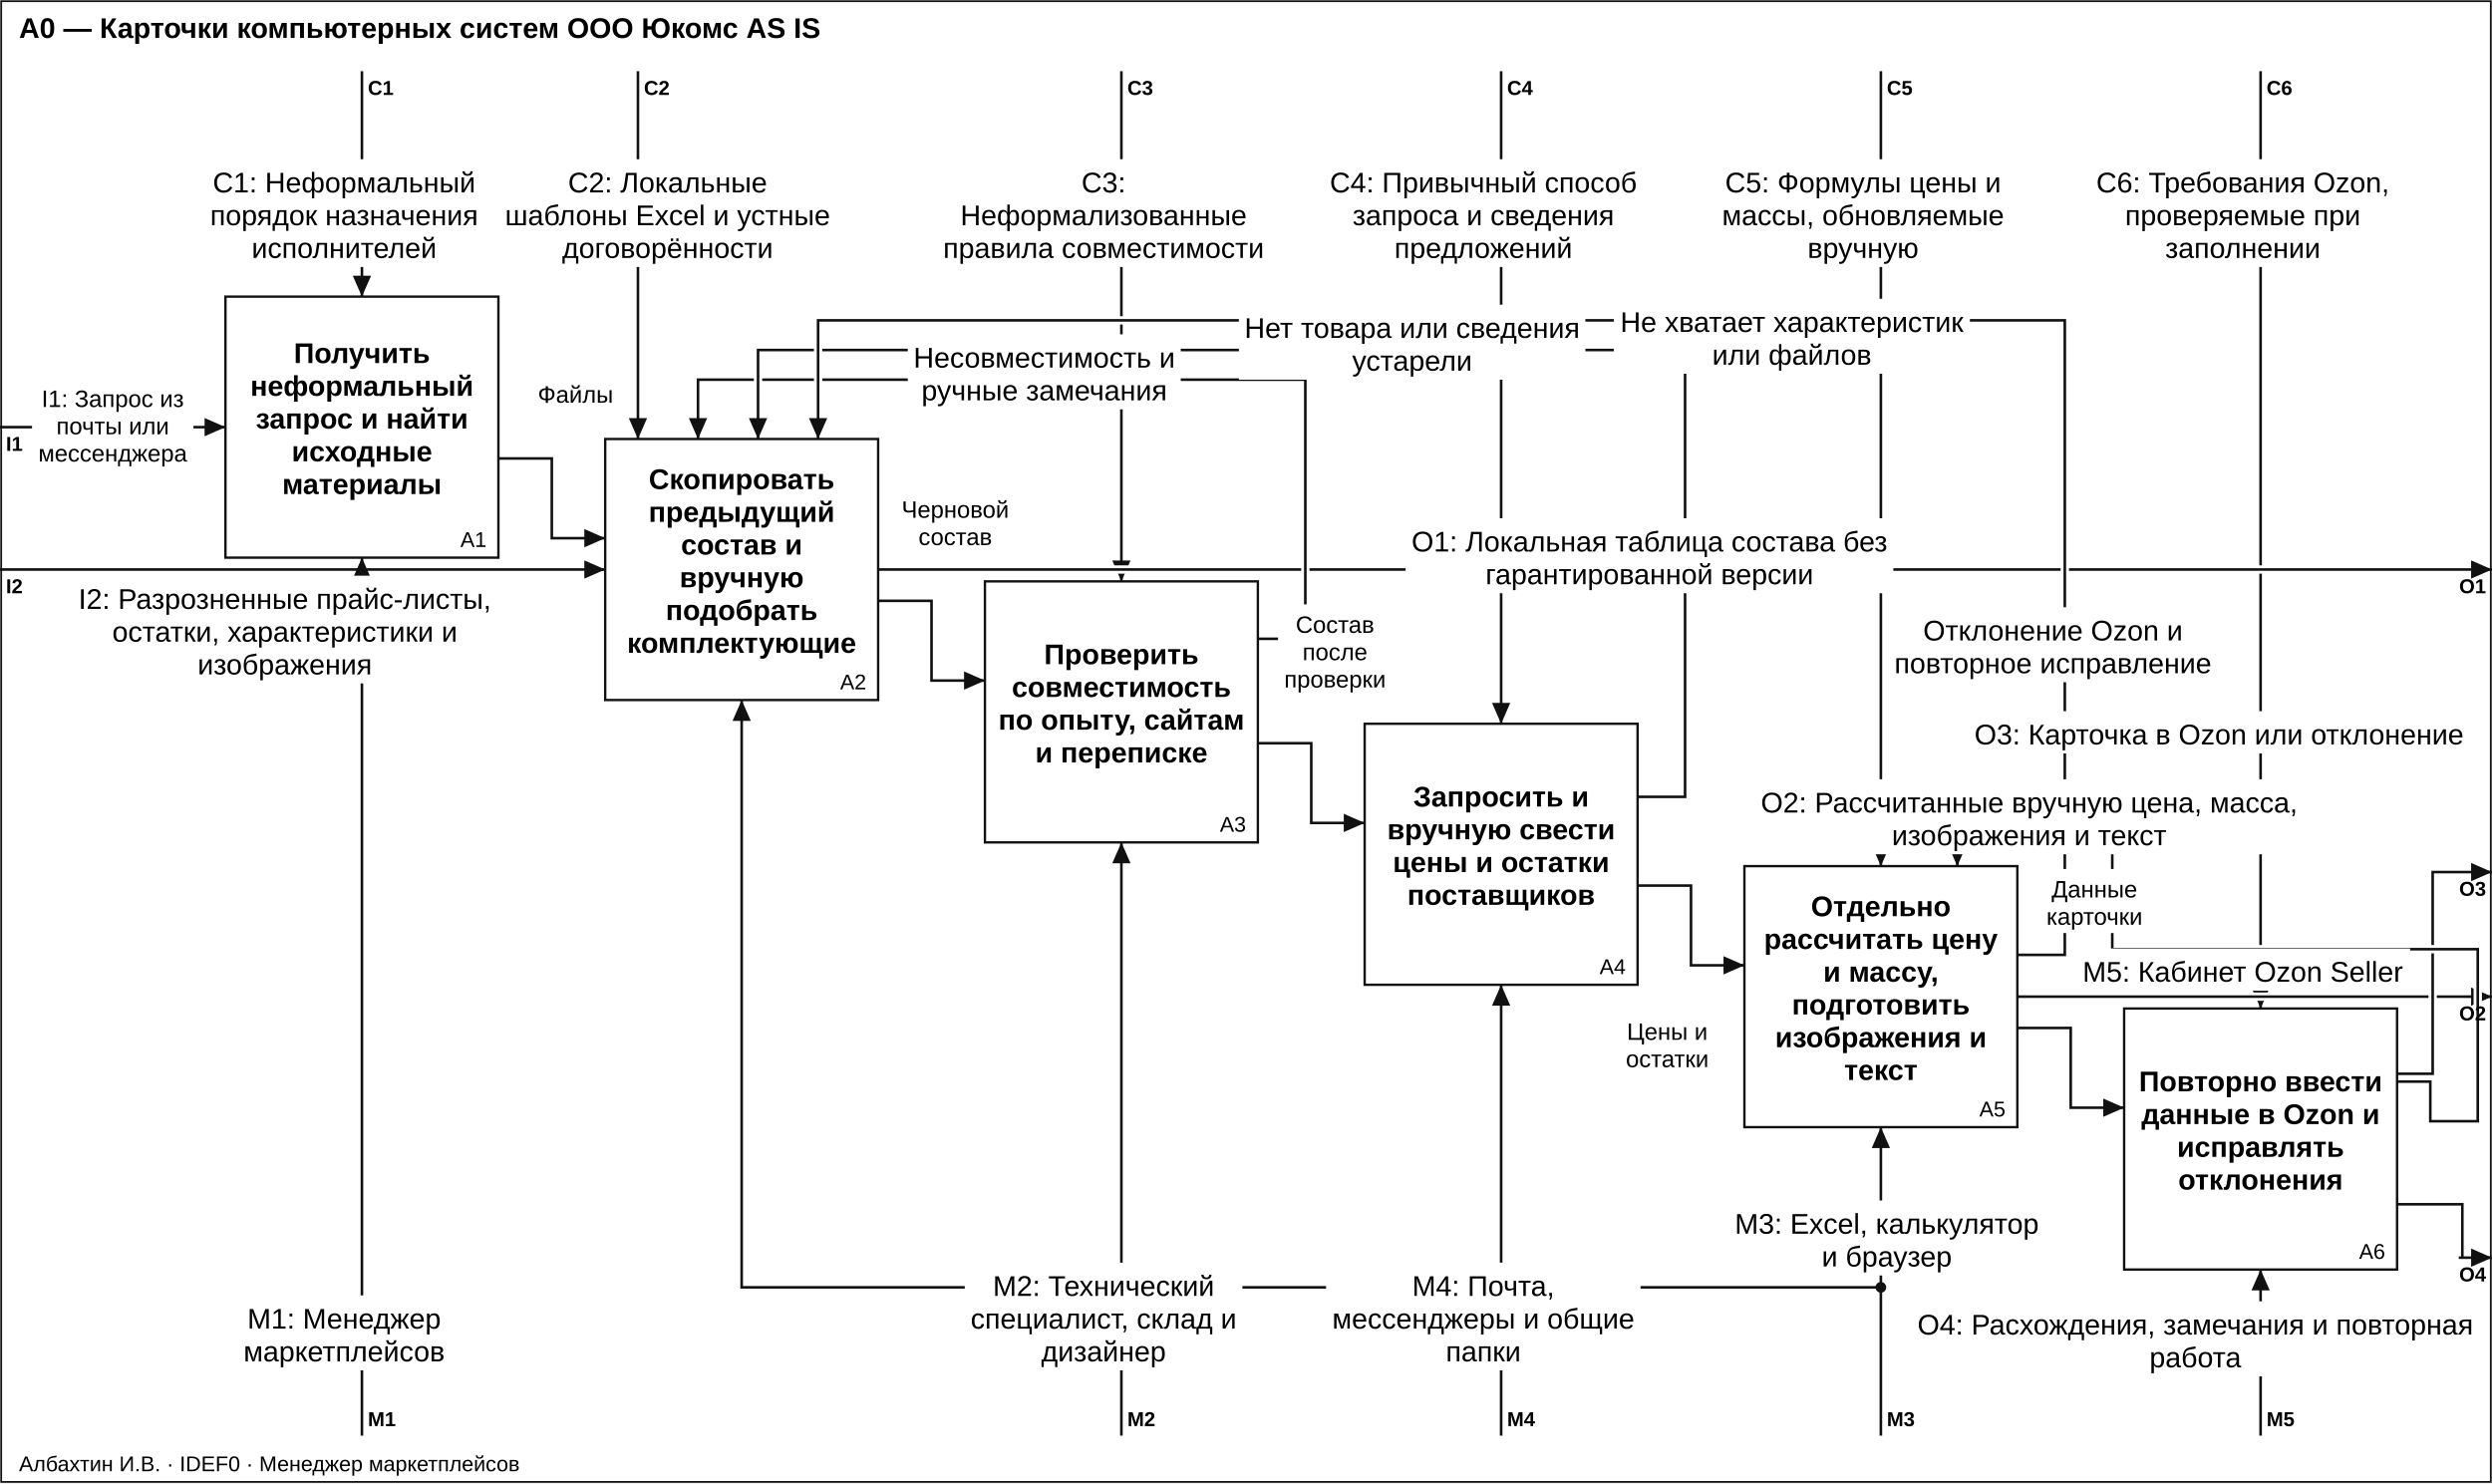
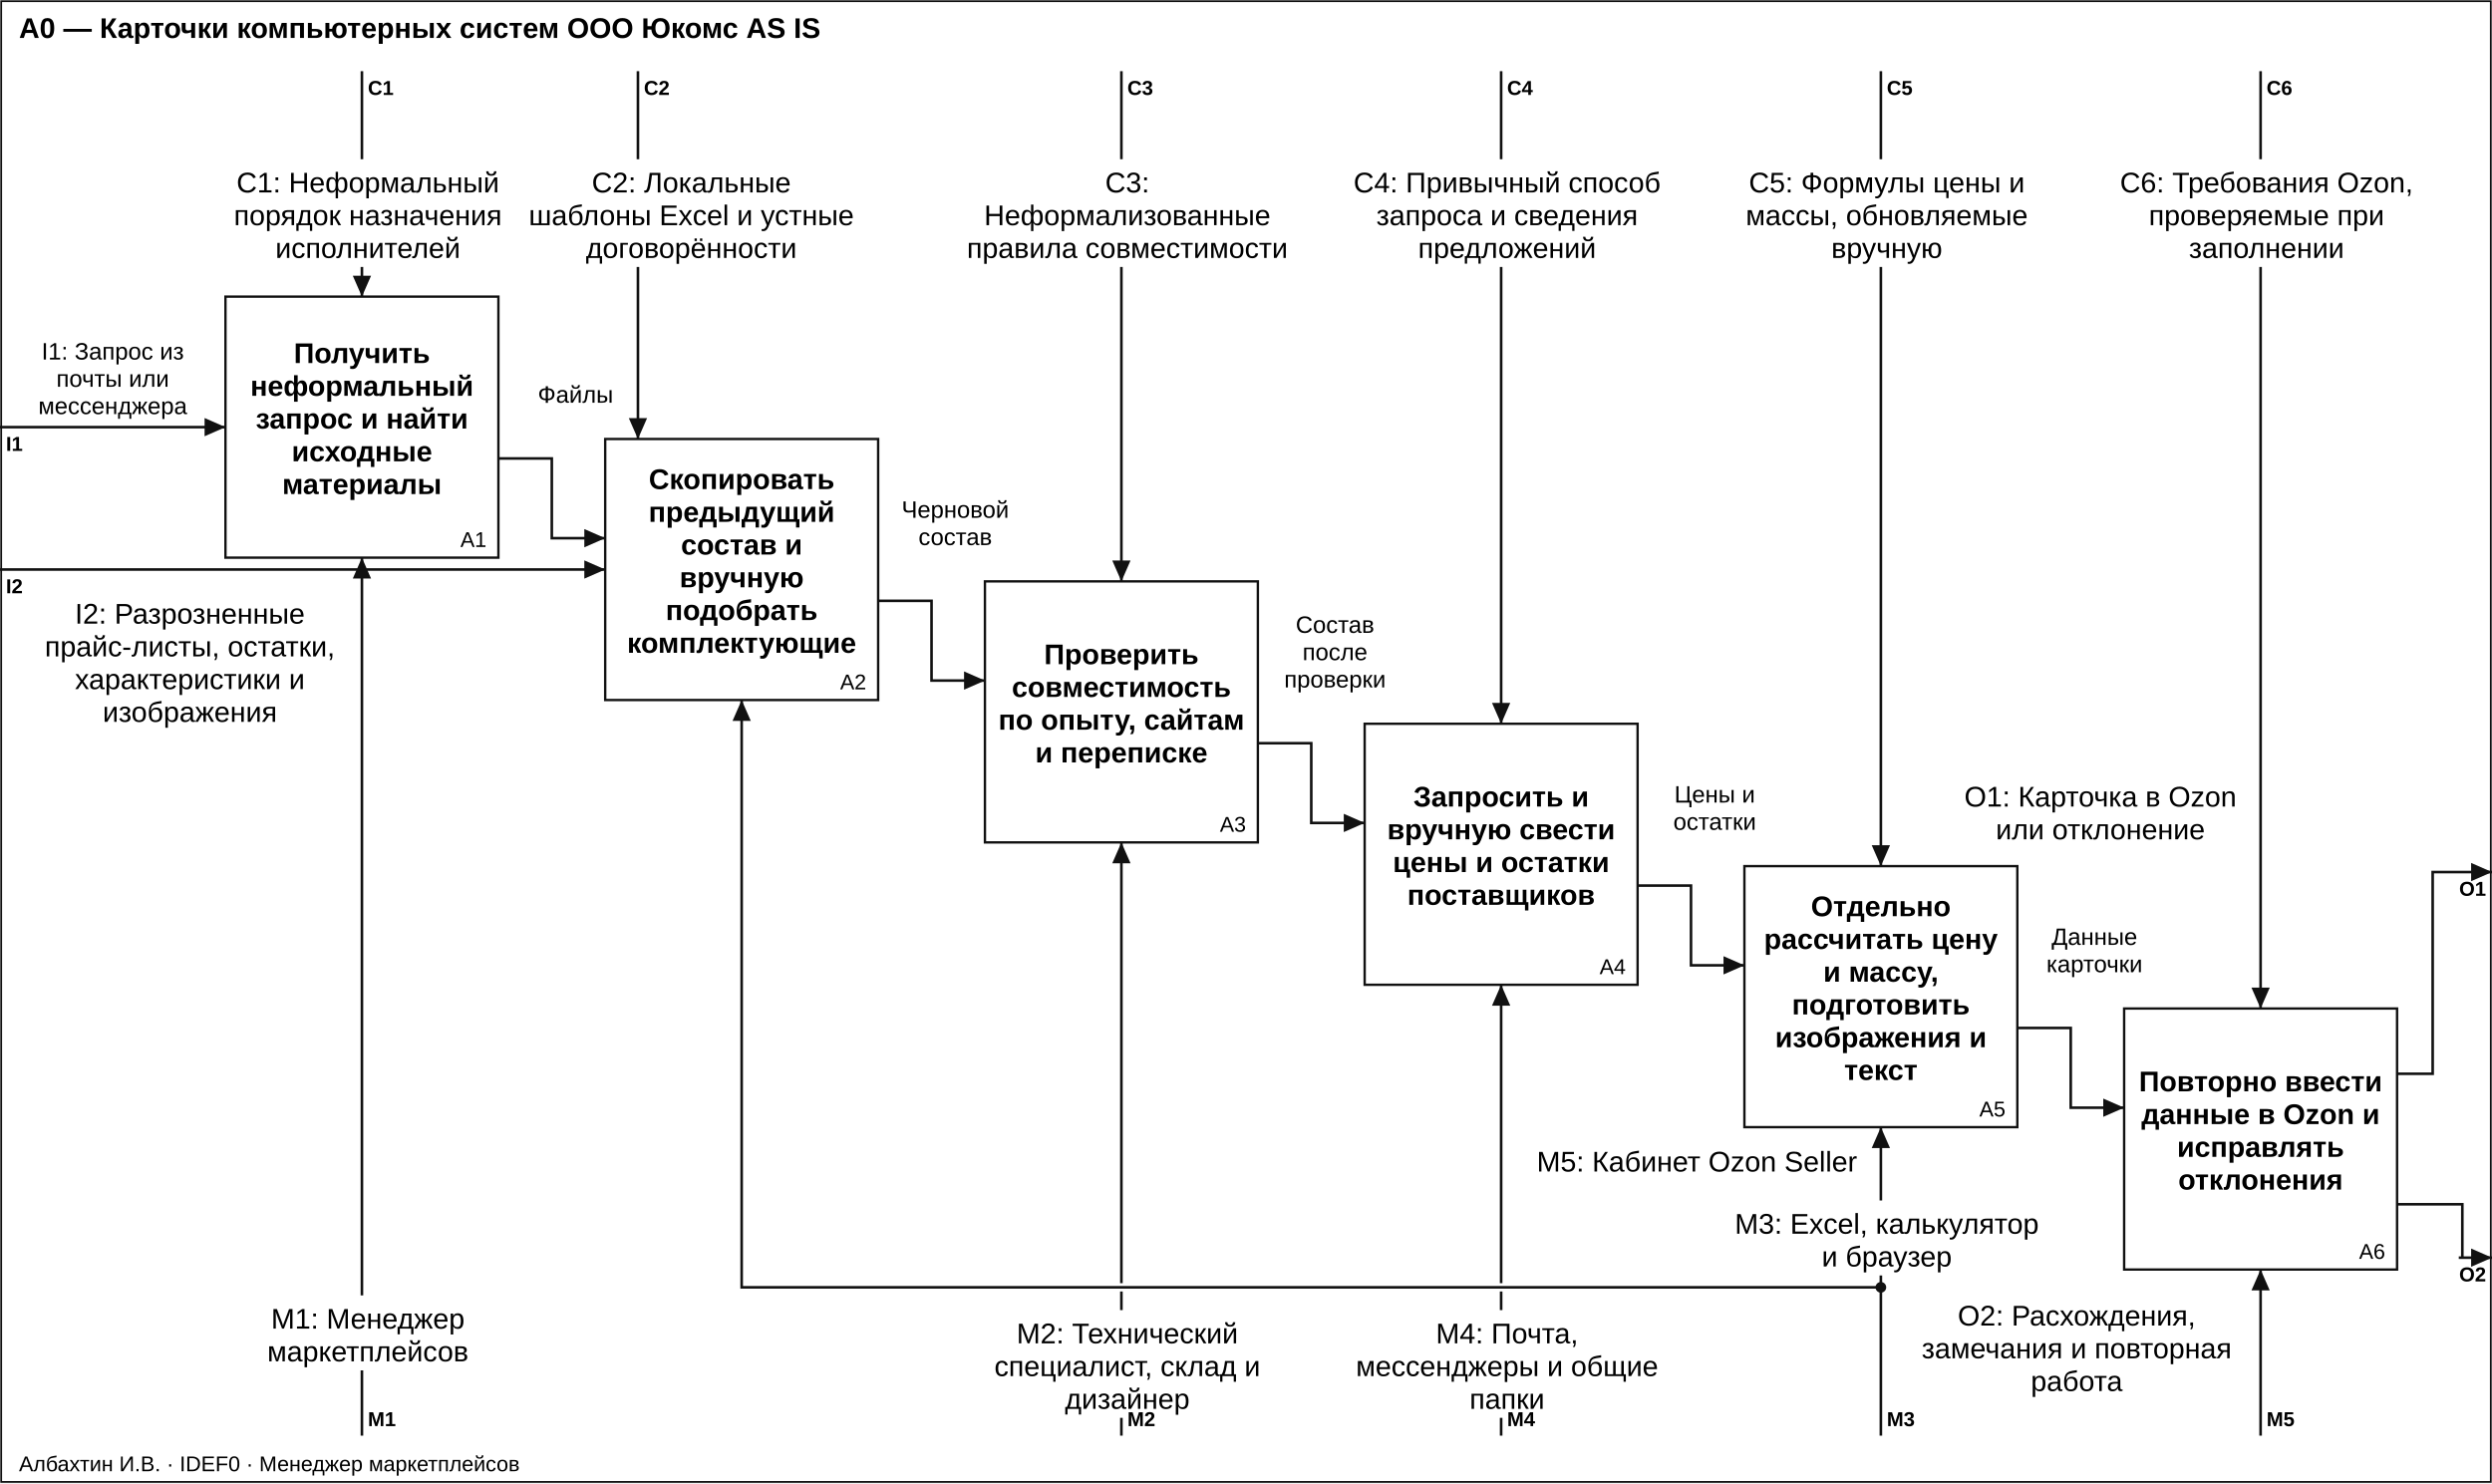
<svg xmlns="http://www.w3.org/2000/svg" width="2100" height="1250" viewBox="0 0 2100 1250">
  <defs>
    <marker id="arrow" markerWidth="9" markerHeight="7" refX="8" refY="3.5" orient="auto">
      <path d="M0 0L8 3.5L0 7Z" fill="#111" />
    </marker>
  </defs>
  <rect width="100%" height="100%" fill="white" />
  <g transform="translate(0 60)">
    <path d="M0 300L28 300L162 300L190 300" fill="none" stroke="white" stroke-width="7" />
    <path d="M0 300L28 300L162 300L190 300" fill="none" stroke="#111" stroke-width="2.2" marker-end="url(#arrow)" />
    <path d="M0 420L28 420L482 420L510 420" fill="none" stroke="white" stroke-width="7" />
    <path d="M0 420L28 420L482 420L510 420" fill="none" stroke="#111" stroke-width="2.2" marker-end="url(#arrow)" />
    <path d="M305 0L305 28L305 162L305 190" fill="none" stroke="white" stroke-width="7" />
    <path d="M305 0L305 28L305 162L305 190" fill="none" stroke="#111" stroke-width="2.2" marker-end="url(#arrow)" />
    <path d="M537.6 0L537.6 28L537.6 282L537.6 310" fill="none" stroke="white" stroke-width="7" />
    <path d="M537.6 0L537.6 28L537.6 282L537.6 310" fill="none" stroke="#111" stroke-width="2.2" marker-end="url(#arrow)" />
    <path d="M945 0L945 28L945 402L945 430" fill="none" stroke="white" stroke-width="7" />
    <path d="M945 0L945 28L945 402L945 430" fill="none" stroke="#111" stroke-width="2.2" marker-end="url(#arrow)" />
    <path d="M1265 0L1265 28L1265 522L1265 550" fill="none" stroke="white" stroke-width="7" />
    <path d="M1265 0L1265 28L1265 522L1265 550" fill="none" stroke="#111" stroke-width="2.2" marker-end="url(#arrow)" />
    <path d="M1585 0L1585 28L1585 642L1585 670" fill="none" stroke="white" stroke-width="7" />
    <path d="M1585 0L1585 28L1585 642L1585 670" fill="none" stroke="#111" stroke-width="2.2" marker-end="url(#arrow)" />
    <path d="M1905 0L1905 28L1905 762L1905 790" fill="none" stroke="white" stroke-width="7" />
    <path d="M1905 0L1905 28L1905 762L1905 790" fill="none" stroke="#111" stroke-width="2.2" marker-end="url(#arrow)" />
-     <path d="M740 420L768 420L2072 420L2100 420" fill="none" stroke="white" stroke-width="7" />
-     <path d="M740 420L768 420L2072 420L2100 420" fill="none" stroke="#111" stroke-width="2.2" marker-end="url(#arrow)" />
-     <path d="M1700 780L1728 780L2072 780L2100 780" fill="none" stroke="white" stroke-width="7" />
-     <path d="M1700 780L1728 780L2072 780L2100 780" fill="none" stroke="#111" stroke-width="2.2" marker-end="url(#arrow)" />
    <path d="M2020 845L2048 845L2050 845L2050 675L2072 675L2100 675" fill="none" stroke="white" stroke-width="7" />
    <path d="M2020 845L2048 845L2050 845L2050 675L2072 675L2100 675" fill="none" stroke="#111" stroke-width="2.2" marker-end="url(#arrow)" />
    <path d="M2020 955L2048 955L2075 955L2075 1000L2072 1000L2100 1000" fill="none" stroke="white" stroke-width="7" />
    <path d="M2020 955L2048 955L2075 955L2075 1000L2072 1000L2100 1000" fill="none" stroke="#111" stroke-width="2.2" marker-end="url(#arrow)" />
    <path d="M305 1150L305 1122L305 438L305 410" fill="none" stroke="white" stroke-width="7" />
    <path d="M305 1150L305 1122L305 438L305 410" fill="none" stroke="#111" stroke-width="2.2" marker-end="url(#arrow)" />
    <path d="M945 1150L945 1122L945 678L945 650" fill="none" stroke="white" stroke-width="7" />
    <path d="M945 1150L945 1122L945 678L945 650" fill="none" stroke="#111" stroke-width="2.2" marker-end="url(#arrow)" />
    <path d="M1585 1150L1585 1122L1585 918L1585 890" fill="none" stroke="white" stroke-width="7" />
    <path d="M1585 1150L1585 1122L1585 918L1585 890" fill="none" stroke="#111" stroke-width="2.2" marker-end="url(#arrow)" />
    <path d="M1265 1150L1265 1122L1265 798L1265 770" fill="none" stroke="white" stroke-width="7" />
    <path d="M1265 1150L1265 1122L1265 798L1265 770" fill="none" stroke="#111" stroke-width="2.2" marker-end="url(#arrow)" />
    <path d="M1905 1150L1905 1122L1905 1038L1905 1010" fill="none" stroke="white" stroke-width="7" />
    <path d="M1905 1150L1905 1122L1905 1038L1905 1010" fill="none" stroke="#111" stroke-width="2.2" marker-end="url(#arrow)" />
    <path d="M420 326.4L448 326.4L465 326.4L465 393.6L482 393.6L510 393.6" fill="none" stroke="white" stroke-width="7" />
    <path d="M420 326.4L448 326.4L465 326.4L465 393.6L482 393.6L510 393.6" fill="none" stroke="#111" stroke-width="2.2" marker-end="url(#arrow)" />
    <path d="M740 446.4L768 446.4L785 446.4L785 513.6L802 513.6L830 513.6" fill="none" stroke="white" stroke-width="7" />
    <path d="M740 446.4L768 446.4L785 446.4L785 513.6L802 513.6L830 513.6" fill="none" stroke="#111" stroke-width="2.2" marker-end="url(#arrow)" />
    <path d="M1060 566.4L1088 566.4L1105 566.4L1105 633.6L1122 633.6L1150 633.6" fill="none" stroke="white" stroke-width="7" />
    <path d="M1060 566.4L1088 566.4L1105 566.4L1105 633.6L1122 633.6L1150 633.6" fill="none" stroke="#111" stroke-width="2.2" marker-end="url(#arrow)" />
    <path d="M1380 686.4L1408 686.4L1425 686.4L1425 753.6L1442 753.6L1470 753.6" fill="none" stroke="white" stroke-width="7" />
    <path d="M1380 686.4L1408 686.4L1425 686.4L1425 753.6L1442 753.6L1470 753.6" fill="none" stroke="#111" stroke-width="2.2" marker-end="url(#arrow)" />
    <path d="M1700 806.4L1728 806.4L1745 806.4L1745 873.6L1762 873.6L1790 873.6" fill="none" stroke="white" stroke-width="7" />
    <path d="M1700 806.4L1728 806.4L1745 806.4L1745 873.6L1762 873.6L1790 873.6" fill="none" stroke="#111" stroke-width="2.2" marker-end="url(#arrow)" />
-     <path d="M1060 478.4L1088 478.4L1100 478.4L1100 260L588.2 260L588.2 282L588.2 310" fill="none" stroke="white" stroke-width="7" />
-     <path d="M1060 478.4L1088 478.4L1100 478.4L1100 260L588.2 260L588.2 282L588.2 310" fill="none" stroke="#111" stroke-width="2.2" marker-end="url(#arrow)" />
-     <path d="M1380 611.6L1408 611.6L1420 611.6L1420 235L638.8 235L638.8 282L638.8 310" fill="none" stroke="white" stroke-width="7" />
-     <path d="M1380 611.6L1408 611.6L1420 611.6L1420 235L638.8 235L638.8 282L638.8 310" fill="none" stroke="#111" stroke-width="2.2" marker-end="url(#arrow)" />
-     <path d="M1700 744.8L1728 744.8L1740 744.8L1740 210L689.4 210L689.4 282L689.4 310" fill="none" stroke="white" stroke-width="7" />
-     <path d="M1700 744.8L1728 744.8L1740 744.8L1740 210L689.4 210L689.4 282L689.4 310" fill="none" stroke="#111" stroke-width="2.2" marker-end="url(#arrow)" />
-     <path d="M2020 851.6L2048 851.6L2048 885L2088 885L2088 740L1780 740L1780 642L1649.4 642L1649.4 670" fill="none" stroke="white" stroke-width="7" />
-     <path d="M2020 851.6L2048 851.6L2048 885L2088 885L2088 740L1780 740L1780 642L1649.4 642L1649.4 670" fill="none" stroke="#111" stroke-width="2.2" marker-end="url(#arrow)" />
    <path d="M1585 1025L1557 1025L1585 1025L625 1025L625 558L625 530" fill="none" stroke="white" stroke-width="7" />
    <path d="M1585 1025L1557 1025L1585 1025L625 1025L625 558L625 530" fill="none" stroke="#111" stroke-width="2.2" marker-end="url(#arrow)" />
    <circle cx="1585" cy="1025" r="4.5" fill="#111" />
    <rect x="190" y="190" width="230" height="220" fill="white" stroke="#111" stroke-width="2" />
    <text x="305" y="246" text-anchor="middle" font-family="Arial" font-size="24" font-weight="bold">Получить</text>
    <text x="305" y="273.6" text-anchor="middle" font-family="Arial" font-size="24" font-weight="bold">неформальный</text>
    <text x="305" y="301.2" text-anchor="middle" font-family="Arial" font-size="24" font-weight="bold">запрос и найти</text>
    <text x="305" y="328.8" text-anchor="middle" font-family="Arial" font-size="24" font-weight="bold">исходные</text>
    <text x="305" y="356.4" text-anchor="middle" font-family="Arial" font-size="24" font-weight="bold">материалы</text>
    <text x="410" y="401" text-anchor="end" font-family="Arial" font-size="18">A1</text>
    <rect x="510" y="310" width="230" height="220" fill="white" stroke="#111" stroke-width="2" />
    <text x="625" y="352.2" text-anchor="middle" font-family="Arial" font-size="24" font-weight="bold">Скопировать</text>
    <text x="625" y="379.8" text-anchor="middle" font-family="Arial" font-size="24" font-weight="bold">предыдущий</text>
    <text x="625" y="407.4" text-anchor="middle" font-family="Arial" font-size="24" font-weight="bold">состав и</text>
    <text x="625" y="435" text-anchor="middle" font-family="Arial" font-size="24" font-weight="bold">вручную</text>
    <text x="625" y="462.6" text-anchor="middle" font-family="Arial" font-size="24" font-weight="bold">подобрать</text>
    <text x="625" y="490.2" text-anchor="middle" font-family="Arial" font-size="24" font-weight="bold">комплектующие</text>
    <text x="730" y="521" text-anchor="end" font-family="Arial" font-size="18">A2</text>
    <rect x="830" y="430" width="230" height="220" fill="white" stroke="#111" stroke-width="2" />
    <text x="945" y="499.8" text-anchor="middle" font-family="Arial" font-size="24" font-weight="bold">Проверить</text>
    <text x="945" y="527.4" text-anchor="middle" font-family="Arial" font-size="24" font-weight="bold">совместимость</text>
    <text x="945" y="555" text-anchor="middle" font-family="Arial" font-size="24" font-weight="bold">по опыту, сайтам</text>
    <text x="945" y="582.6" text-anchor="middle" font-family="Arial" font-size="24" font-weight="bold">и переписке</text>
    <text x="1050" y="641" text-anchor="end" font-family="Arial" font-size="18">A3</text>
    <rect x="1150" y="550" width="230" height="220" fill="white" stroke="#111" stroke-width="2" />
    <text x="1265" y="619.8" text-anchor="middle" font-family="Arial" font-size="24" font-weight="bold">Запросить и</text>
    <text x="1265" y="647.4" text-anchor="middle" font-family="Arial" font-size="24" font-weight="bold">вручную свести</text>
    <text x="1265" y="675" text-anchor="middle" font-family="Arial" font-size="24" font-weight="bold">цены и остатки</text>
    <text x="1265" y="702.6" text-anchor="middle" font-family="Arial" font-size="24" font-weight="bold">поставщиков</text>
    <text x="1370" y="761" text-anchor="end" font-family="Arial" font-size="18">A4</text>
    <rect x="1470" y="670" width="230" height="220" fill="white" stroke="#111" stroke-width="2" />
    <text x="1585" y="712.2" text-anchor="middle" font-family="Arial" font-size="24" font-weight="bold">Отдельно</text>
    <text x="1585" y="739.8" text-anchor="middle" font-family="Arial" font-size="24" font-weight="bold">рассчитать цену</text>
    <text x="1585" y="767.4" text-anchor="middle" font-family="Arial" font-size="24" font-weight="bold">и массу,</text>
    <text x="1585" y="795" text-anchor="middle" font-family="Arial" font-size="24" font-weight="bold">подготовить</text>
    <text x="1585" y="822.6" text-anchor="middle" font-family="Arial" font-size="24" font-weight="bold">изображения и</text>
    <text x="1585" y="850.2" text-anchor="middle" font-family="Arial" font-size="24" font-weight="bold">текст</text>
    <text x="1690" y="881" text-anchor="end" font-family="Arial" font-size="18">A5</text>
    <rect x="1790" y="790" width="230" height="220" fill="white" stroke="#111" stroke-width="2" />
    <text x="1905" y="859.8" text-anchor="middle" font-family="Arial" font-size="24" font-weight="bold">Повторно ввести</text>
    <text x="1905" y="887.4" text-anchor="middle" font-family="Arial" font-size="24" font-weight="bold">данные в Ozon и</text>
    <text x="1905" y="915" text-anchor="middle" font-family="Arial" font-size="24" font-weight="bold">исправлять</text>
    <text x="1905" y="942.6" text-anchor="middle" font-family="Arial" font-size="24" font-weight="bold">отклонения</text>
    <text x="2010" y="1001" text-anchor="end" font-family="Arial" font-size="18">A6</text>
-     <rect x="27" y="259" width="136" height="77" fill="white" />
-     <text x="95" y="283" text-anchor="middle" font-family="Arial" font-size="20">I1: Запрос из</text>
-     <text x="95" y="306" text-anchor="middle" font-family="Arial" font-size="20">почты или</text>
-     <text x="95" y="329" text-anchor="middle" font-family="Arial" font-size="20">мессенджера</text>
-     <rect x="62" y="425.2" width="356" height="90.8" fill="white" />
-     <text x="240" y="453.2" text-anchor="middle" font-family="Arial" font-size="24">I2: Разрозненные прайс-листы,</text>
-     <text x="240" y="480.8" text-anchor="middle" font-family="Arial" font-size="24">остатки, характеристики и</text>
-     <text x="240" y="508.4" text-anchor="middle" font-family="Arial" font-size="24">изображения</text>
-     <rect x="172" y="74.2" width="236" height="90.8" fill="white" />
-     <text x="290" y="102.2" text-anchor="middle" font-family="Arial" font-size="24">C1: Неформальный</text>
-     <text x="290" y="129.8" text-anchor="middle" font-family="Arial" font-size="24">порядок назначения</text>
-     <text x="290" y="157.4" text-anchor="middle" font-family="Arial" font-size="24">исполнителей</text>
-     <rect x="420.6" y="74.2" width="284" height="90.8" fill="white" />
-     <text x="562.6" y="102.2" text-anchor="middle" font-family="Arial" font-size="24">C2: Локальные</text>
-     <text x="562.6" y="129.8" text-anchor="middle" font-family="Arial" font-size="24">шаблоны Excel и устные</text>
-     <text x="562.6" y="157.4" text-anchor="middle" font-family="Arial" font-size="24">договорённости</text>
-     <rect x="790" y="74.2" width="280" height="90.8" fill="white" />
-     <text x="930" y="102.2" text-anchor="middle" font-family="Arial" font-size="24">C3:</text>
-     <text x="930" y="129.8" text-anchor="middle" font-family="Arial" font-size="24">Неформализованные</text>
-     <text x="930" y="157.4" text-anchor="middle" font-family="Arial" font-size="24">правила совместимости</text>
-     <rect x="1115.5" y="74.2" width="269" height="90.8" fill="white" />
-     <text x="1250" y="102.2" text-anchor="middle" font-family="Arial" font-size="24">C4: Привычный способ</text>
-     <text x="1250" y="129.8" text-anchor="middle" font-family="Arial" font-size="24">запроса и сведения</text>
-     <text x="1250" y="157.4" text-anchor="middle" font-family="Arial" font-size="24">предложений</text>
-     <rect x="1446" y="74.2" width="248" height="90.8" fill="white" />
-     <text x="1570" y="102.2" text-anchor="middle" font-family="Arial" font-size="24">C5: Формулы цены и</text>
-     <text x="1570" y="129.8" text-anchor="middle" font-family="Arial" font-size="24">массы, обновляемые</text>
-     <text x="1570" y="157.4" text-anchor="middle" font-family="Arial" font-size="24">вручную</text>
-     <rect x="1762" y="74.2" width="256" height="90.8" fill="white" />
-     <text x="1890" y="102.2" text-anchor="middle" font-family="Arial" font-size="24">C6: Требования Ozon,</text>
-     <text x="1890" y="129.8" text-anchor="middle" font-family="Arial" font-size="24">проверяемые при</text>
-     <text x="1890" y="157.4" text-anchor="middle" font-family="Arial" font-size="24">заполнении</text>
-     <rect x="1184.5" y="376.8" width="411" height="63.2" fill="white" />
-     <text x="1390" y="404.8" text-anchor="middle" font-family="Arial" font-size="24">O1: Локальная таблица состава без</text>
-     <text x="1390" y="432.4" text-anchor="middle" font-family="Arial" font-size="24">гарантированной версии</text>
-     <rect x="1479" y="596.8" width="462" height="63.2" fill="white" />
-     <text x="1710" y="624.8" text-anchor="middle" font-family="Arial" font-size="24">O2: Рассчитанные вручную цена, масса,</text>
-     <text x="1710" y="652.4" text-anchor="middle" font-family="Arial" font-size="24">изображения и текст</text>
-     <rect x="1658.5" y="539.4" width="423" height="35.6" fill="white" />
-     <text x="1870" y="567.4" text-anchor="middle" font-family="Arial" font-size="24">O3: Карточка в Ozon или отклонение</text>
-     <rect x="1611" y="1036.8" width="478" height="63.2" fill="white" />
-     <text x="1850" y="1064.8" text-anchor="middle" font-family="Arial" font-size="24">O4: Расхождения, замечания и повторная</text>
-     <text x="1850" y="1092.4" text-anchor="middle" font-family="Arial" font-size="24">работа</text>
-     <rect x="200" y="1031.8" width="180" height="63.2" fill="white" />
-     <text x="290" y="1059.8" text-anchor="middle" font-family="Arial" font-size="24">M1: Менеджер</text>
-     <text x="290" y="1087.4" text-anchor="middle" font-family="Arial" font-size="24">маркетплейсов</text>
-     <rect x="813" y="1004.2" width="234" height="90.8" fill="white" />
-     <text x="930" y="1032.2" text-anchor="middle" font-family="Arial" font-size="24">M2: Технический</text>
-     <text x="930" y="1059.8" text-anchor="middle" font-family="Arial" font-size="24">специалист, склад и</text>
-     <text x="930" y="1087.4" text-anchor="middle" font-family="Arial" font-size="24">дизайнер</text>
+     <rect x="27" y="219" width="136" height="77" fill="white" />
+     <text x="95" y="243" text-anchor="middle" font-family="Arial" font-size="20">I1: Запрос из</text>
+     <text x="95" y="266" text-anchor="middle" font-family="Arial" font-size="20">почты или</text>
+     <text x="95" y="289" text-anchor="middle" font-family="Arial" font-size="20">мессенджера</text>
+     <rect x="33" y="437.6" width="254" height="118.4" fill="white" />
+     <text x="160" y="465.6" text-anchor="middle" font-family="Arial" font-size="24">I2: Разрозненные</text>
+     <text x="160" y="493.2" text-anchor="middle" font-family="Arial" font-size="24">прайс-листы, остатки,</text>
+     <text x="160" y="520.8" text-anchor="middle" font-family="Arial" font-size="24">характеристики и</text>
+     <text x="160" y="548.4" text-anchor="middle" font-family="Arial" font-size="24">изображения</text>
+     <rect x="192" y="74.2" width="236" height="90.8" fill="white" />
+     <text x="310" y="102.2" text-anchor="middle" font-family="Arial" font-size="24">C1: Неформальный</text>
+     <text x="310" y="129.8" text-anchor="middle" font-family="Arial" font-size="24">порядок назначения</text>
+     <text x="310" y="157.4" text-anchor="middle" font-family="Arial" font-size="24">исполнителей</text>
+     <rect x="440.6" y="74.2" width="284" height="90.8" fill="white" />
+     <text x="582.6" y="102.2" text-anchor="middle" font-family="Arial" font-size="24">C2: Локальные</text>
+     <text x="582.6" y="129.8" text-anchor="middle" font-family="Arial" font-size="24">шаблоны Excel и устные</text>
+     <text x="582.6" y="157.4" text-anchor="middle" font-family="Arial" font-size="24">договорённости</text>
+     <rect x="810" y="74.2" width="280" height="90.8" fill="white" />
+     <text x="950" y="102.2" text-anchor="middle" font-family="Arial" font-size="24">C3:</text>
+     <text x="950" y="129.8" text-anchor="middle" font-family="Arial" font-size="24">Неформализованные</text>
+     <text x="950" y="157.4" text-anchor="middle" font-family="Arial" font-size="24">правила совместимости</text>
+     <rect x="1135.5" y="74.2" width="269" height="90.8" fill="white" />
+     <text x="1270" y="102.2" text-anchor="middle" font-family="Arial" font-size="24">C4: Привычный способ</text>
+     <text x="1270" y="129.8" text-anchor="middle" font-family="Arial" font-size="24">запроса и сведения</text>
+     <text x="1270" y="157.4" text-anchor="middle" font-family="Arial" font-size="24">предложений</text>
+     <rect x="1466" y="74.2" width="248" height="90.8" fill="white" />
+     <text x="1590" y="102.2" text-anchor="middle" font-family="Arial" font-size="24">C5: Формулы цены и</text>
+     <text x="1590" y="129.8" text-anchor="middle" font-family="Arial" font-size="24">массы, обновляемые</text>
+     <text x="1590" y="157.4" text-anchor="middle" font-family="Arial" font-size="24">вручную</text>
+     <rect x="1782" y="74.2" width="256" height="90.8" fill="white" />
+     <text x="1910" y="102.2" text-anchor="middle" font-family="Arial" font-size="24">C6: Требования Ozon,</text>
+     <text x="1910" y="129.8" text-anchor="middle" font-family="Arial" font-size="24">проверяемые при</text>
+     <text x="1910" y="157.4" text-anchor="middle" font-family="Arial" font-size="24">заполнении</text>
+     <rect x="1650.5" y="591.8" width="239" height="63.2" fill="white" />
+     <text x="1770" y="619.8" text-anchor="middle" font-family="Arial" font-size="24">O1: Карточка в Ozon</text>
+     <text x="1770" y="647.4" text-anchor="middle" font-family="Arial" font-size="24">или отклонение</text>
+     <rect x="1614" y="1029.2" width="272" height="90.8" fill="white" />
+     <text x="1750" y="1057.2" text-anchor="middle" font-family="Arial" font-size="24">O2: Расхождения,</text>
+     <text x="1750" y="1084.8" text-anchor="middle" font-family="Arial" font-size="24">замечания и повторная</text>
+     <text x="1750" y="1112.4" text-anchor="middle" font-family="Arial" font-size="24">работа</text>
+     <rect x="220" y="1031.8" width="180" height="63.2" fill="white" />
+     <text x="310" y="1059.8" text-anchor="middle" font-family="Arial" font-size="24">M1: Менеджер</text>
+     <text x="310" y="1087.4" text-anchor="middle" font-family="Arial" font-size="24">маркетплейсов</text>
+     <rect x="833" y="1044.2" width="234" height="90.8" fill="white" />
+     <text x="950" y="1072.2" text-anchor="middle" font-family="Arial" font-size="24">M2: Технический</text>
+     <text x="950" y="1099.8" text-anchor="middle" font-family="Arial" font-size="24">специалист, склад и</text>
+     <text x="950" y="1127.4" text-anchor="middle" font-family="Arial" font-size="24">дизайнер</text>
    <rect x="1456.5" y="951.8" width="267" height="63.2" fill="white" />
    <text x="1590" y="979.8" text-anchor="middle" font-family="Arial" font-size="24">M3: Excel, калькулятор</text>
    <text x="1590" y="1007.4" text-anchor="middle" font-family="Arial" font-size="24">и браузер</text>
-     <rect x="1117.5" y="1004.2" width="265" height="90.8" fill="white" />
-     <text x="1250" y="1032.2" text-anchor="middle" font-family="Arial" font-size="24">M4: Почта,</text>
-     <text x="1250" y="1059.8" text-anchor="middle" font-family="Arial" font-size="24">мессенджеры и общие</text>
-     <text x="1250" y="1087.4" text-anchor="middle" font-family="Arial" font-size="24">папки</text>
-     <rect x="1749" y="739.4" width="282" height="35.6" fill="white" />
-     <text x="1890" y="767.4" text-anchor="middle" font-family="Arial" font-size="24">M5: Кабинет Ozon Seller</text>
+     <rect x="1137.5" y="1044.2" width="265" height="90.8" fill="white" />
+     <text x="1270" y="1072.2" text-anchor="middle" font-family="Arial" font-size="24">M4: Почта,</text>
+     <text x="1270" y="1099.8" text-anchor="middle" font-family="Arial" font-size="24">мессенджеры и общие</text>
+     <text x="1270" y="1127.4" text-anchor="middle" font-family="Arial" font-size="24">папки</text>
+     <rect x="1289" y="899.4" width="282" height="35.6" fill="white" />
+     <text x="1430" y="927.4" text-anchor="middle" font-family="Arial" font-size="24">M5: Кабинет Ozon Seller</text>
    <rect x="447.5" y="255.4" width="75" height="31" fill="white" />
    <text x="485" y="279.4" text-anchor="middle" font-family="Arial" font-size="20">Файлы</text>
    <rect x="754" y="352.4" width="102" height="54" fill="white" />
    <text x="805" y="376.4" text-anchor="middle" font-family="Arial" font-size="20">Черновой</text>
    <text x="805" y="399.4" text-anchor="middle" font-family="Arial" font-size="20">состав</text>
    <rect x="1077" y="449.4" width="96" height="77" fill="white" />
    <text x="1125" y="473.4" text-anchor="middle" font-family="Arial" font-size="20">Состав</text>
    <text x="1125" y="496.4" text-anchor="middle" font-family="Arial" font-size="20">после</text>
    <text x="1125" y="519.4" text-anchor="middle" font-family="Arial" font-size="20">проверки</text>
-     <rect x="1364.5" y="792.4" width="81" height="54" fill="white" />
-     <text x="1405" y="816.4" text-anchor="middle" font-family="Arial" font-size="20">Цены и</text>
-     <text x="1405" y="839.4" text-anchor="middle" font-family="Arial" font-size="20">остатки</text>
-     <rect x="1719.5" y="672.4" width="91" height="54" fill="white" />
-     <text x="1765" y="696.4" text-anchor="middle" font-family="Arial" font-size="20">Данные</text>
-     <text x="1765" y="719.4" text-anchor="middle" font-family="Arial" font-size="20">карточки</text>
-     <rect x="765" y="221.8" width="230" height="63.2" fill="white" />
-     <text x="880" y="249.8" text-anchor="middle" font-family="Arial" font-size="24">Несовместимость и</text>
-     <text x="880" y="277.4" text-anchor="middle" font-family="Arial" font-size="24">ручные замечания</text>
-     <rect x="1044" y="196.8" width="292" height="63.2" fill="white" />
-     <text x="1190" y="224.8" text-anchor="middle" font-family="Arial" font-size="24">Нет товара или сведения</text>
-     <text x="1190" y="252.4" text-anchor="middle" font-family="Arial" font-size="24">устарели</text>
-     <rect x="1360" y="191.8" width="300" height="63.2" fill="white" />
-     <text x="1510" y="219.8" text-anchor="middle" font-family="Arial" font-size="24">Не хватает характеристик</text>
-     <text x="1510" y="247.4" text-anchor="middle" font-family="Arial" font-size="24">или файлов</text>
-     <rect x="1591" y="451.8" width="278" height="63.2" fill="white" />
-     <text x="1730" y="479.8" text-anchor="middle" font-family="Arial" font-size="24">Отклонение Ozon и</text>
-     <text x="1730" y="507.4" text-anchor="middle" font-family="Arial" font-size="24">повторное исправление</text>
+     <rect x="1404.5" y="592.4" width="81" height="54" fill="white" />
+     <text x="1445" y="616.4" text-anchor="middle" font-family="Arial" font-size="20">Цены и</text>
+     <text x="1445" y="639.4" text-anchor="middle" font-family="Arial" font-size="20">остатки</text>
+     <rect x="1719.5" y="712.4" width="91" height="54" fill="white" />
+     <text x="1765" y="736.4" text-anchor="middle" font-family="Arial" font-size="20">Данные</text>
+     <text x="1765" y="759.4" text-anchor="middle" font-family="Arial" font-size="20">карточки</text>
    <text x="5" y="320" text-anchor="start" font-family="Arial" font-size="17" font-weight="bold">I1</text>
    <text x="5" y="440" text-anchor="start" font-family="Arial" font-size="17" font-weight="bold">I2</text>
    <text x="310" y="20" text-anchor="start" font-family="Arial" font-size="17" font-weight="bold">C1</text>
    <text x="542.6" y="20" text-anchor="start" font-family="Arial" font-size="17" font-weight="bold">C2</text>
    <text x="950" y="20" text-anchor="start" font-family="Arial" font-size="17" font-weight="bold">C3</text>
    <text x="1270" y="20" text-anchor="start" font-family="Arial" font-size="17" font-weight="bold">C4</text>
    <text x="1590" y="20" text-anchor="start" font-family="Arial" font-size="17" font-weight="bold">C5</text>
    <text x="1910" y="20" text-anchor="start" font-family="Arial" font-size="17" font-weight="bold">C6</text>
-     <text x="2095" y="440" text-anchor="end" font-family="Arial" font-size="17" font-weight="bold">O1</text>
-     <text x="2095" y="800" text-anchor="end" font-family="Arial" font-size="17" font-weight="bold">O2</text>
-     <text x="2095" y="695" text-anchor="end" font-family="Arial" font-size="17" font-weight="bold">O3</text>
-     <text x="2095" y="1020" text-anchor="end" font-family="Arial" font-size="17" font-weight="bold">O4</text>
+     <text x="2095" y="695" text-anchor="end" font-family="Arial" font-size="17" font-weight="bold">O1</text>
+     <text x="2095" y="1020" text-anchor="end" font-family="Arial" font-size="17" font-weight="bold">O2</text>
    <text x="310" y="1142" text-anchor="start" font-family="Arial" font-size="17" font-weight="bold">M1</text>
    <text x="950" y="1142" text-anchor="start" font-family="Arial" font-size="17" font-weight="bold">M2</text>
    <text x="1590" y="1142" text-anchor="start" font-family="Arial" font-size="17" font-weight="bold">M3</text>
    <text x="1270" y="1142" text-anchor="start" font-family="Arial" font-size="17" font-weight="bold">M4</text>
    <text x="1910" y="1142" text-anchor="start" font-family="Arial" font-size="17" font-weight="bold">M5</text>
  </g>
  <rect x="1" y="1" width="2098" height="1248" fill="none" stroke="#111" stroke-width="1.5" />
  <text x="16" y="32" font-family="Arial" font-size="24" font-weight="bold">A0 — Карточки компьютерных систем ООО Юкомс AS IS</text>
  <text x="16" y="1240" font-family="Arial" font-size="18">Албахтин И.В. · IDEF0 · Менеджер маркетплейсов</text>
</svg>
